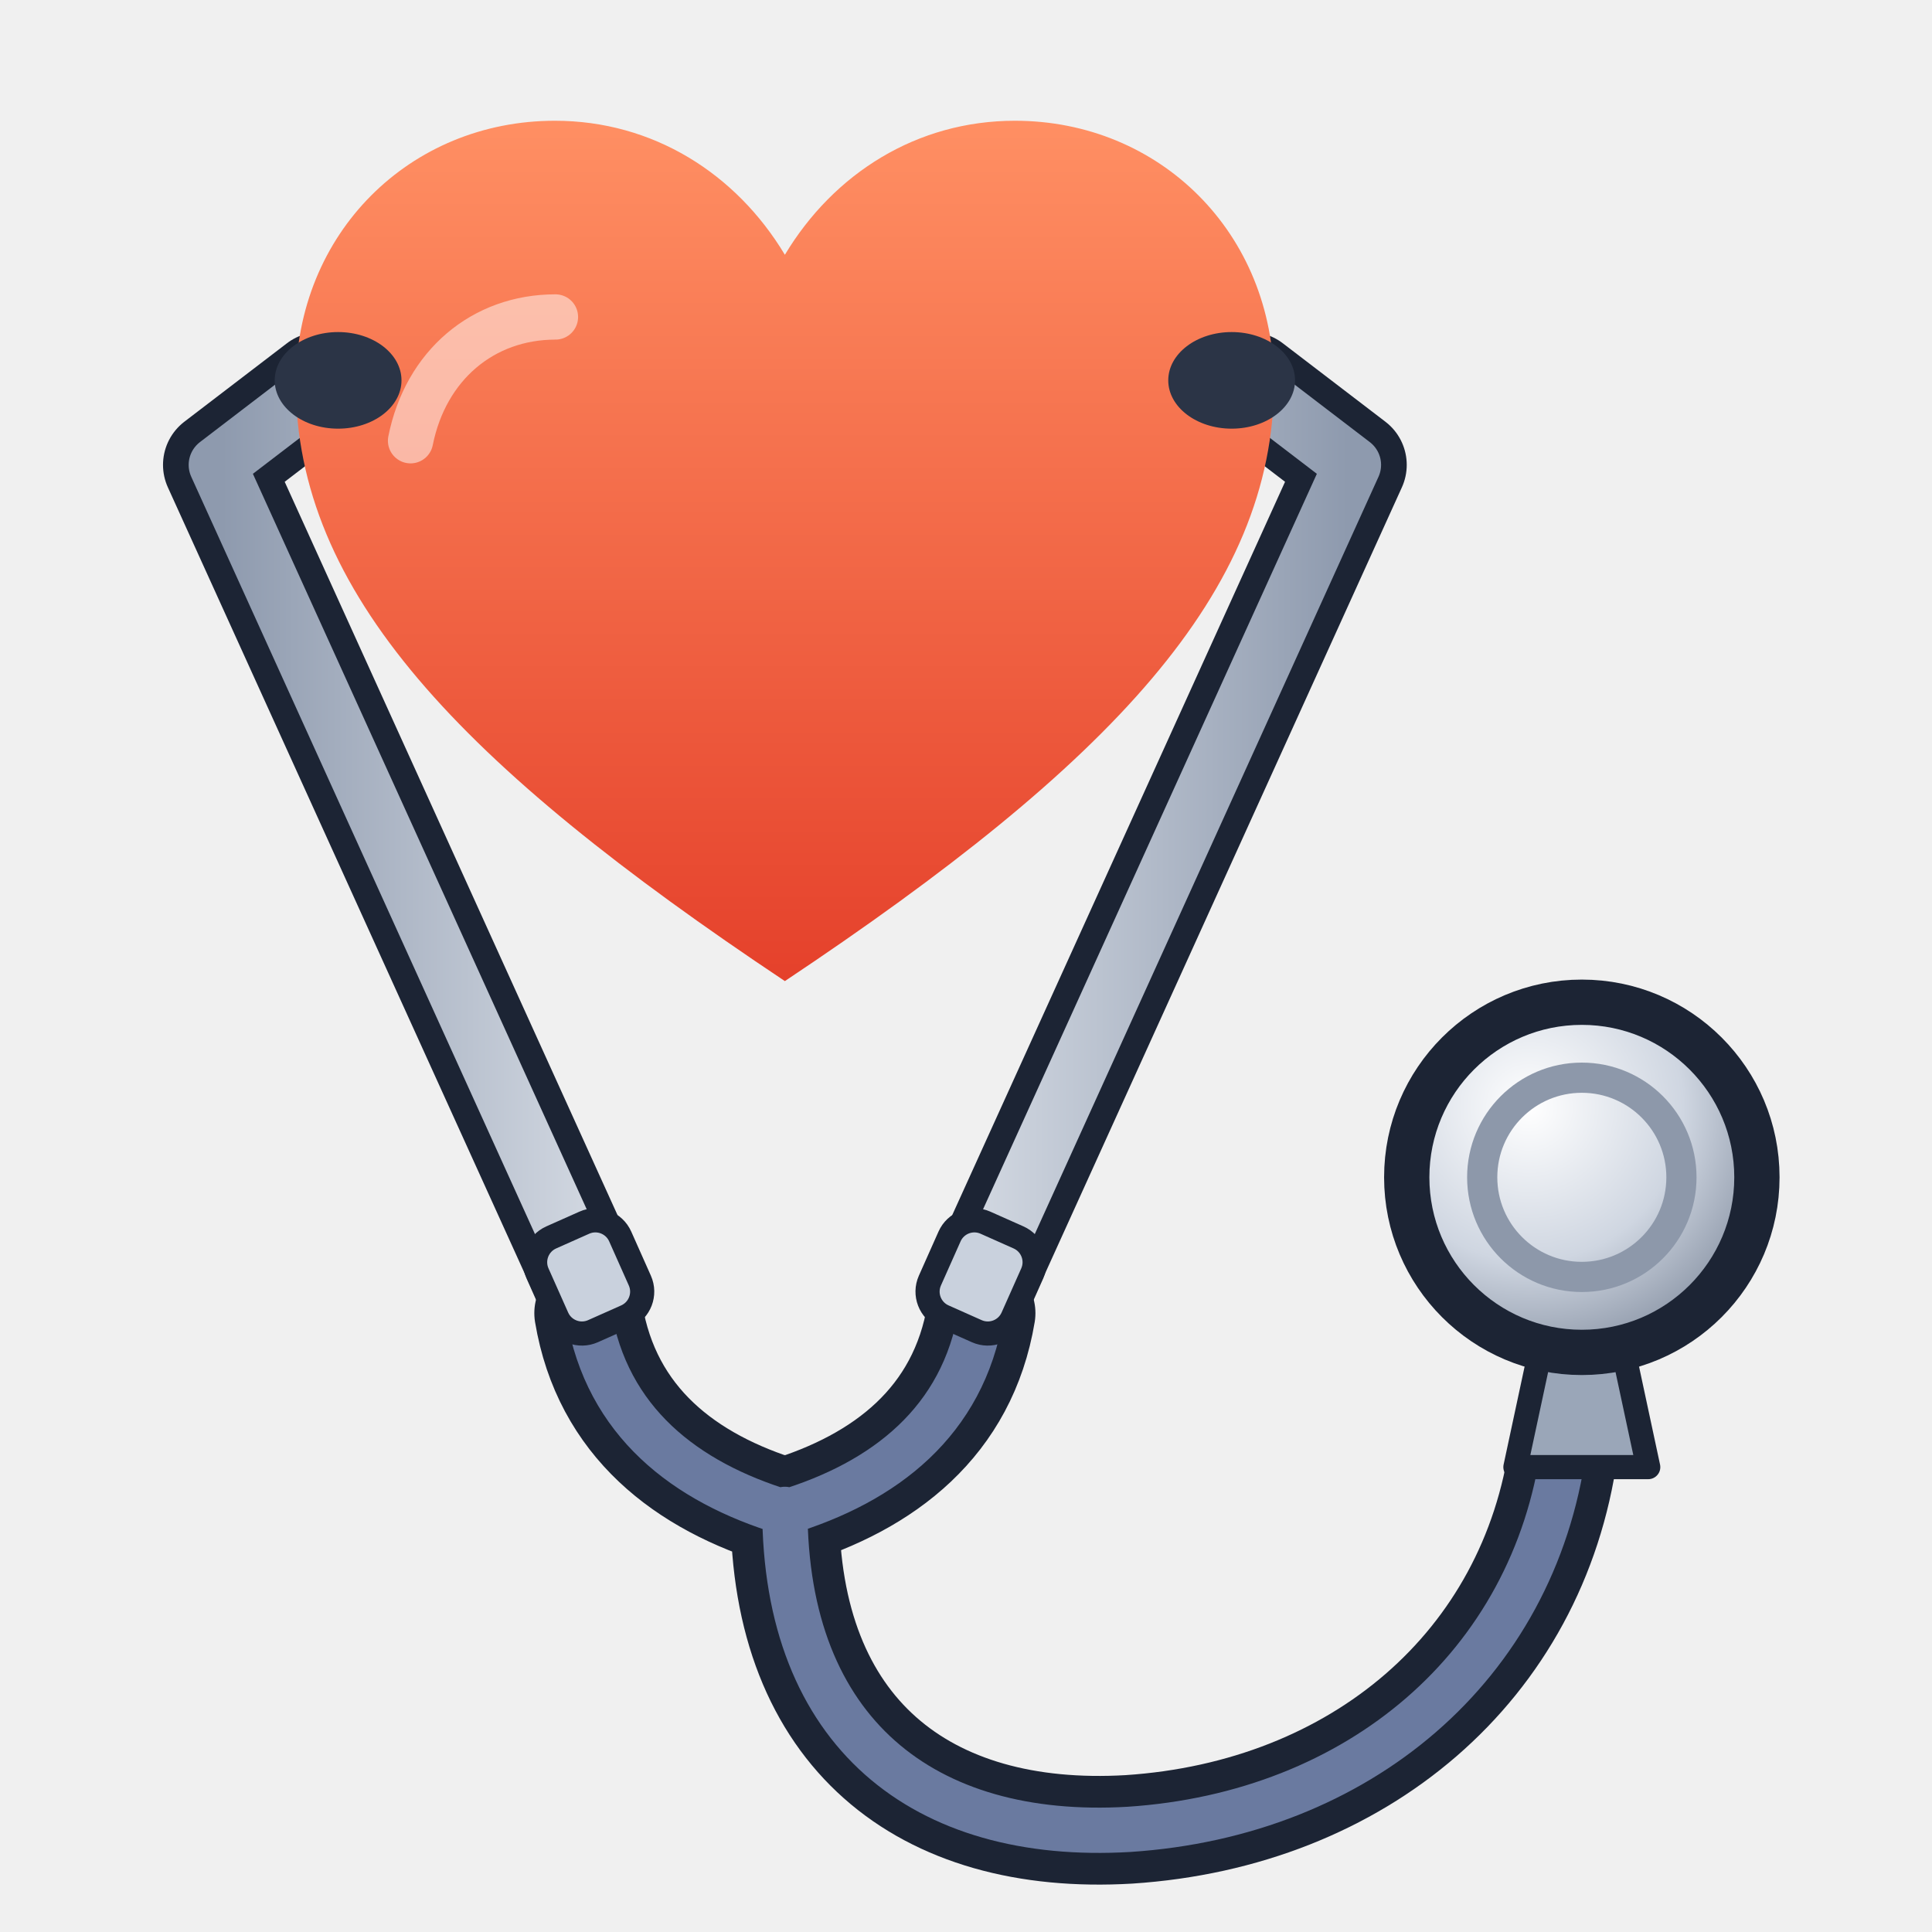
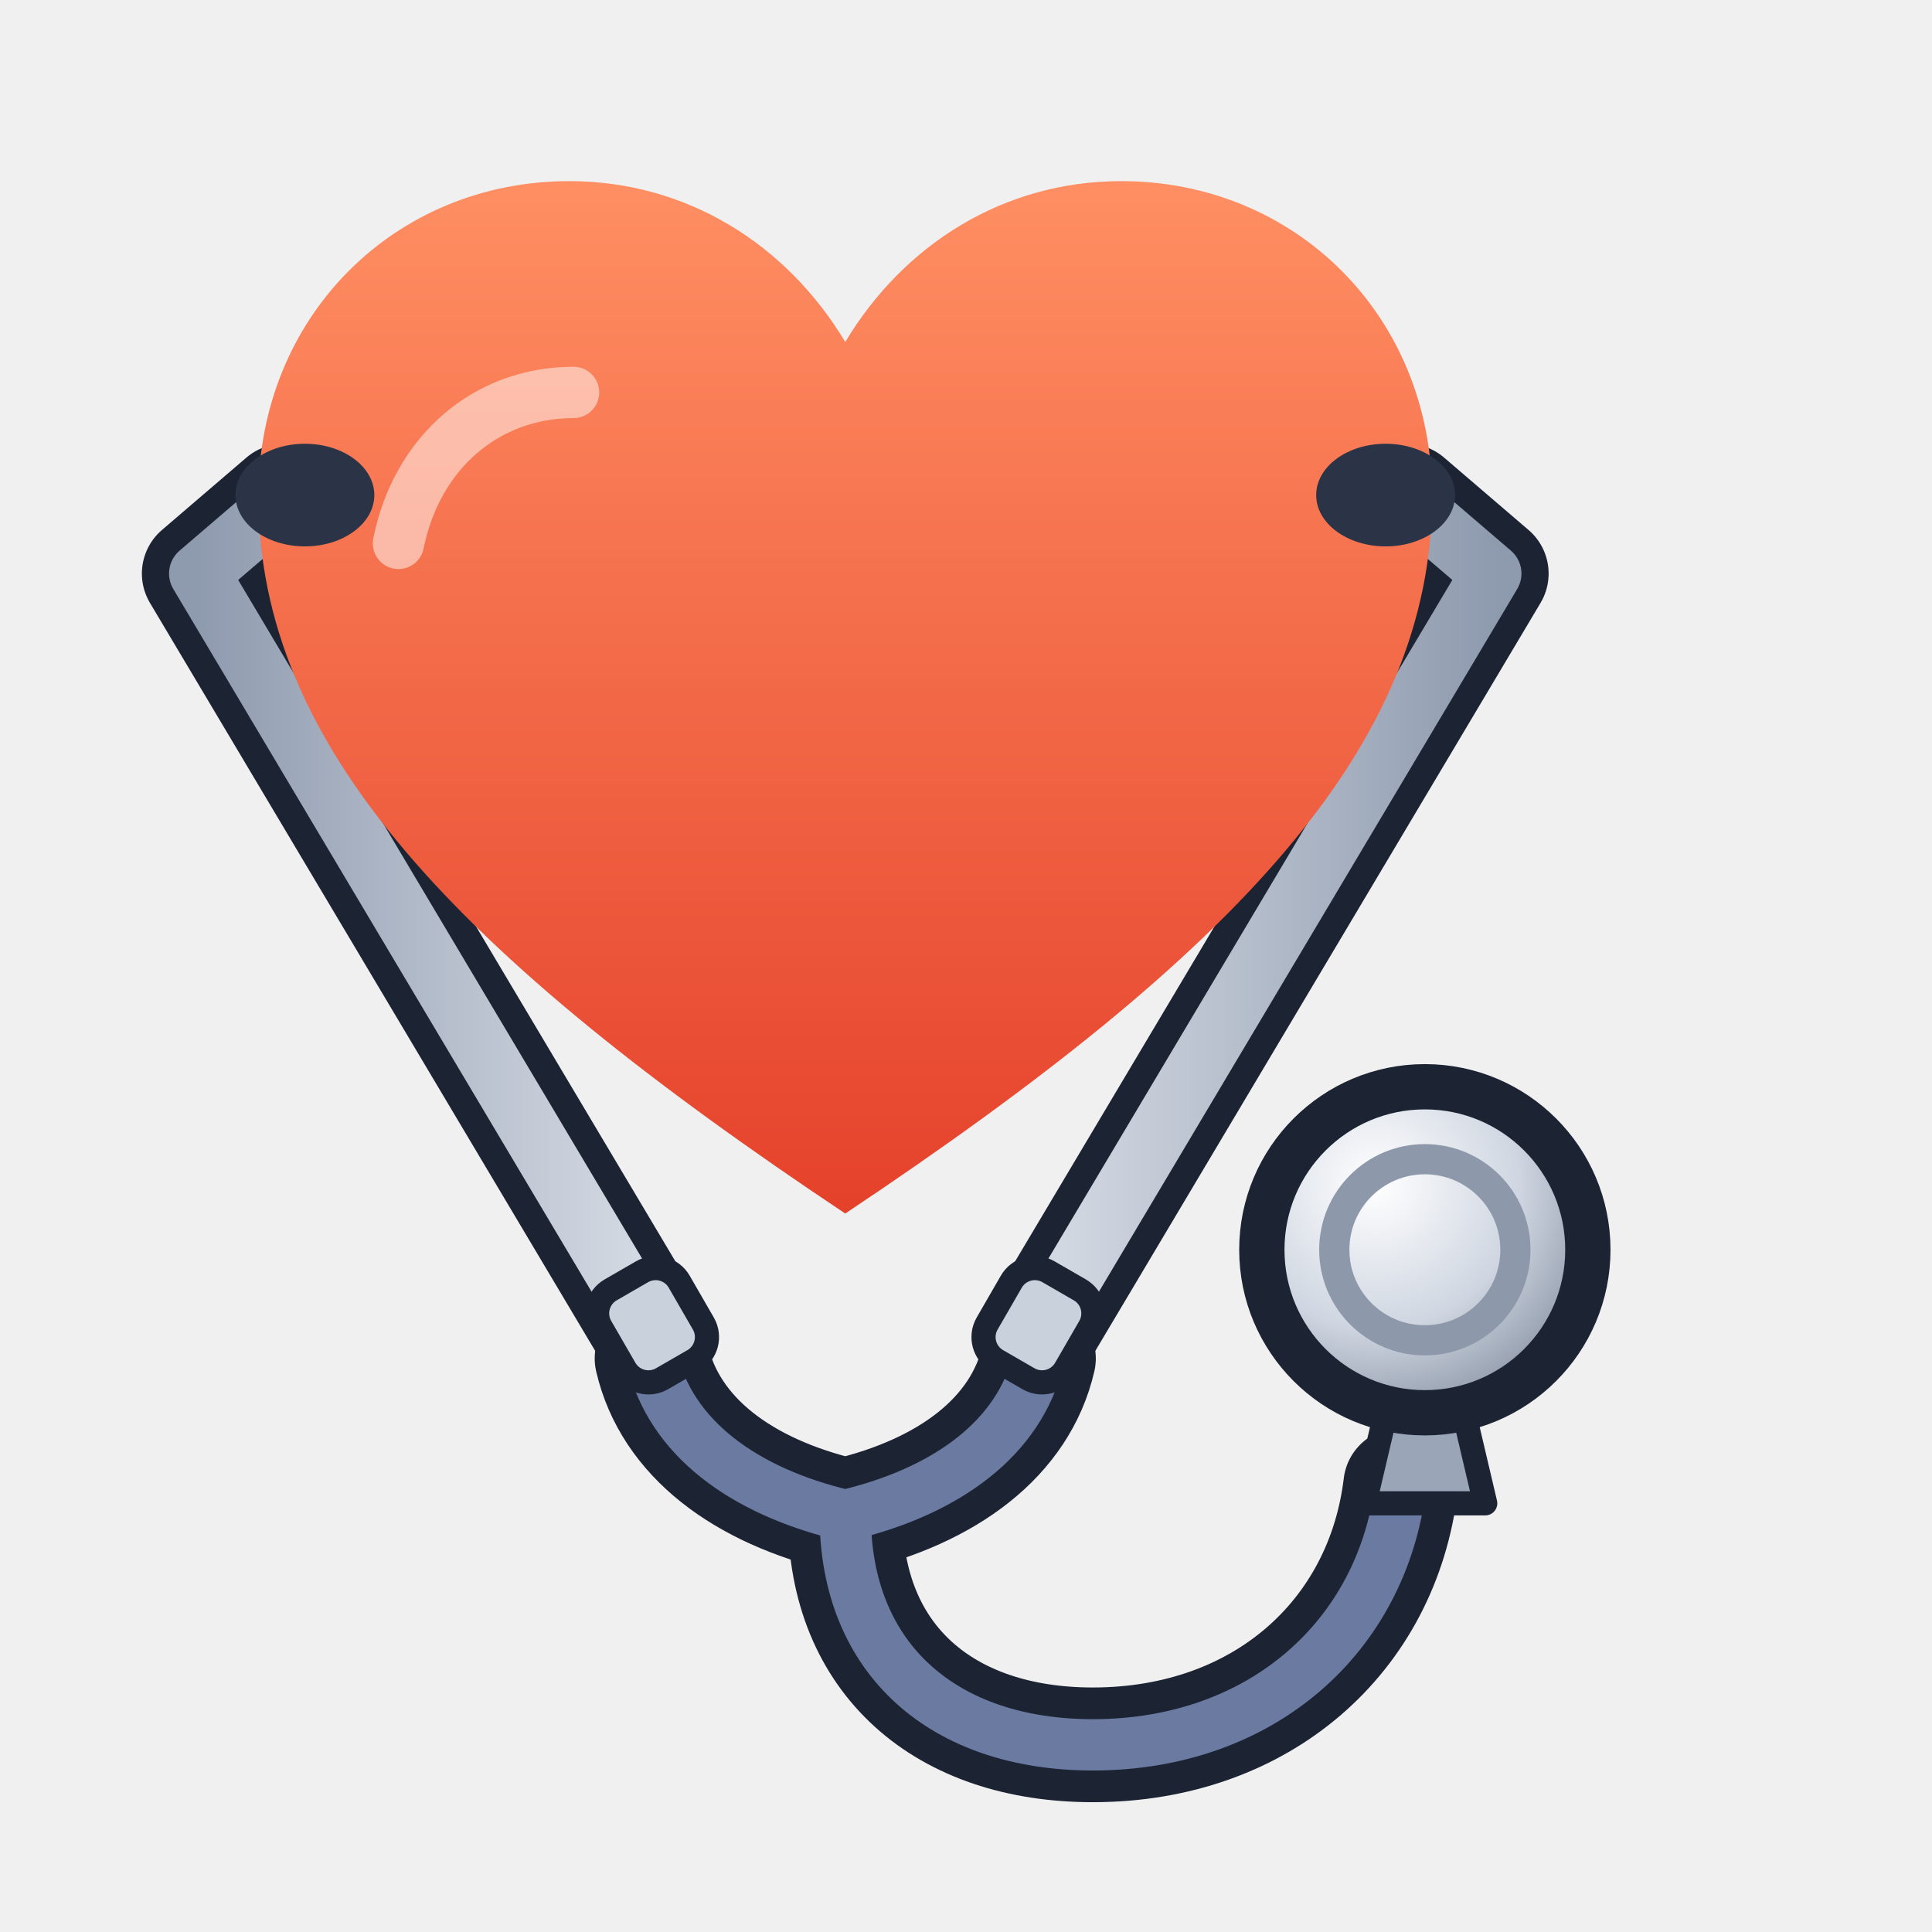
<svg xmlns="http://www.w3.org/2000/svg" viewBox="0 0 64 64">
  <defs>
    <linearGradient id="lh-heart" x1="0" y1="0" x2="0" y2="1">
      <stop offset="0" stop-color="#ff8f63" />
      <stop offset="1" stop-color="#e5412b" />
    </linearGradient>
    <linearGradient id="lh-metal" x1="0" y1="0" x2="1" y2="0">
      <stop offset="0" stop-color="#8e9aae" />
      <stop offset=".5" stop-color="#f4f7fb" />
      <stop offset="1" stop-color="#8e9aae" />
    </linearGradient>
    <radialGradient id="lh-disc" cx=".35" cy=".3" r=".8">
      <stop offset="0" stop-color="#ffffff" />
      <stop offset=".55" stop-color="#cfd6e1" />
      <stop offset="1" stop-color="#7f8a9c" />
    </radialGradient>
  </defs>
  <g fill="none" stroke-linecap="round" stroke-linejoin="round">
-     <path d="M10.6 12.8L7.2 15.4 19.5 42.5M41.4 12.8L44.8 15.4 32.5 42.5" stroke="#1c2434" stroke-width="3.6" />
-     <path d="M10.6 12.8L7.2 15.4 19.5 42.5M41.4 12.8L44.8 15.4 32.5 42.5" stroke="url(#lh-metal)" stroke-width="1.9" />
-     <path d="M19.5 43.5c.6 3.6 3.2 5.6 6.5 6.6M32.5 43.5c-.6 3.6-3.2 5.6-6.5 6.6M26 50c0 7.4 4.6 11 11.4 10.6 7.6-.5 13.4-5.4 14.4-12.6" stroke="#1c2434" stroke-width="3.6" />
-     <path d="M19.5 43.5c.6 3.6 3.2 5.6 6.5 6.6M32.5 43.5c-.6 3.6-3.2 5.6-6.5 6.6M26 50c0 7.4 4.6 11 11.4 10.6 7.6-.5 13.4-5.4 14.4-12.6" stroke="#6a7aa0" stroke-width="1.5" />
+     <path d="M9.4 16.6L6.6 19 21.6 44.2M46.6 16.6L49.4 19 34.4 44.2" stroke="#1c2434" stroke-width="3.8" />
+     <path d="M9.4 16.6L6.6 19 21.6 44.2M46.6 16.6L49.4 19 34.4 44.2" stroke="url(#lh-metal)" stroke-width="2" />
+     <path d="M21.6 45c.6 2.6 3 4.4 6.4 5.2M34.4 45c-.6 2.6-3 4.4-6.4 5.2M28 50.2c0 4.8 3.3 7.6 8.2 7.6 5.6 0 9.6-3.6 10.2-8.6" stroke="#1c2434" stroke-width="3.8" />
+     <path d="M21.6 45c.6 2.6 3 4.4 6.4 5.2M34.4 45c-.6 2.6-3 4.4-6.4 5.2M28 50.2c0 4.8 3.3 7.6 8.2 7.6 5.6 0 9.6-3.6 10.2-8.6" stroke="#6a7aa0" stroke-width="1.7" />
  </g>
-   <g transform="translate(6.8 -2.3) scale(.6)">
+   <g transform="translate(4.96 -1.56) scale(.72)">
    <path d="M32 58C14 46 5 36.5 5 25 5 16.7 11.3 10.5 19.3 10.5c5.4 0 10 2.9 12.7 7.4 2.7-4.5 7.3-7.4 12.7-7.4C52.7 10.5 59 16.7 59 25 59 36.5 50 46 32 58z" fill="url(#lh-heart)" />
  </g>
-   <path d="M13.6 14.6c.5-2.5 2.4-4.1 4.8-4.1" fill="none" stroke="#fff" stroke-opacity=".5" stroke-width="1.5" stroke-linecap="round" />
-   <ellipse cx="11.2" cy="12.6" rx="2.1" ry="1.6" fill="#2b3446" />
-   <ellipse cx="40.8" cy="12.6" rx="2.1" ry="1.6" fill="#2b3446" />
-   <rect x="18" y="40.6" width="3" height="3.4" rx=".9" transform="rotate(-24 19.5 42.3)" fill="#c9d1dd" stroke="#1c2434" stroke-width=".8" />
-   <rect x="31" y="40.6" width="3" height="3.4" rx=".9" transform="rotate(24 32.5 42.3)" fill="#c9d1dd" stroke="#1c2434" stroke-width=".8" />
-   <path d="M50.2 48.6l.9-4.2h2.6l.9 4.2z" fill="#9aa6b8" stroke="#1c2434" stroke-width=".8" stroke-linejoin="round" />
-   <circle cx="52.4" cy="39" r="5.8" fill="url(#lh-disc)" stroke="#1c2434" stroke-width="1.5" />
-   <circle cx="52.4" cy="39" r="3.3" fill="none" stroke="#8d98aa" stroke-width="1" />
+   <path d="M13.2 18c.6-3 2.9-5 5.8-5" fill="none" stroke="#fff" stroke-opacity=".5" stroke-width="1.7" stroke-linecap="round" />
+   <ellipse cx="10.1" cy="16.4" rx="2.3" ry="1.7" fill="#2b3446" />
+   <ellipse cx="45.9" cy="16.4" rx="2.3" ry="1.7" fill="#2b3446" />
+   <rect x="20.1" y="42.2" width="3" height="3.4" rx=".9" transform="rotate(-30 21.6 43.9)" fill="#c9d1dd" stroke="#1c2434" stroke-width=".8" />
+   <rect x="32.9" y="42.2" width="3" height="3.4" rx=".9" transform="rotate(30 34.4 43.9)" fill="#c9d1dd" stroke="#1c2434" stroke-width=".8" />
+   <path d="M45.2 49.8l.8-3.4h2.4l.8 3.4z" fill="#9aa6b8" stroke="#1c2434" stroke-width=".8" stroke-linejoin="round" />
+   <circle cx="47.2" cy="41.4" r="5.4" fill="url(#lh-disc)" stroke="#1c2434" stroke-width="1.5" />
+   <circle cx="47.2" cy="41.4" r="3" fill="none" stroke="#8d98aa" stroke-width="1" />
</svg>
